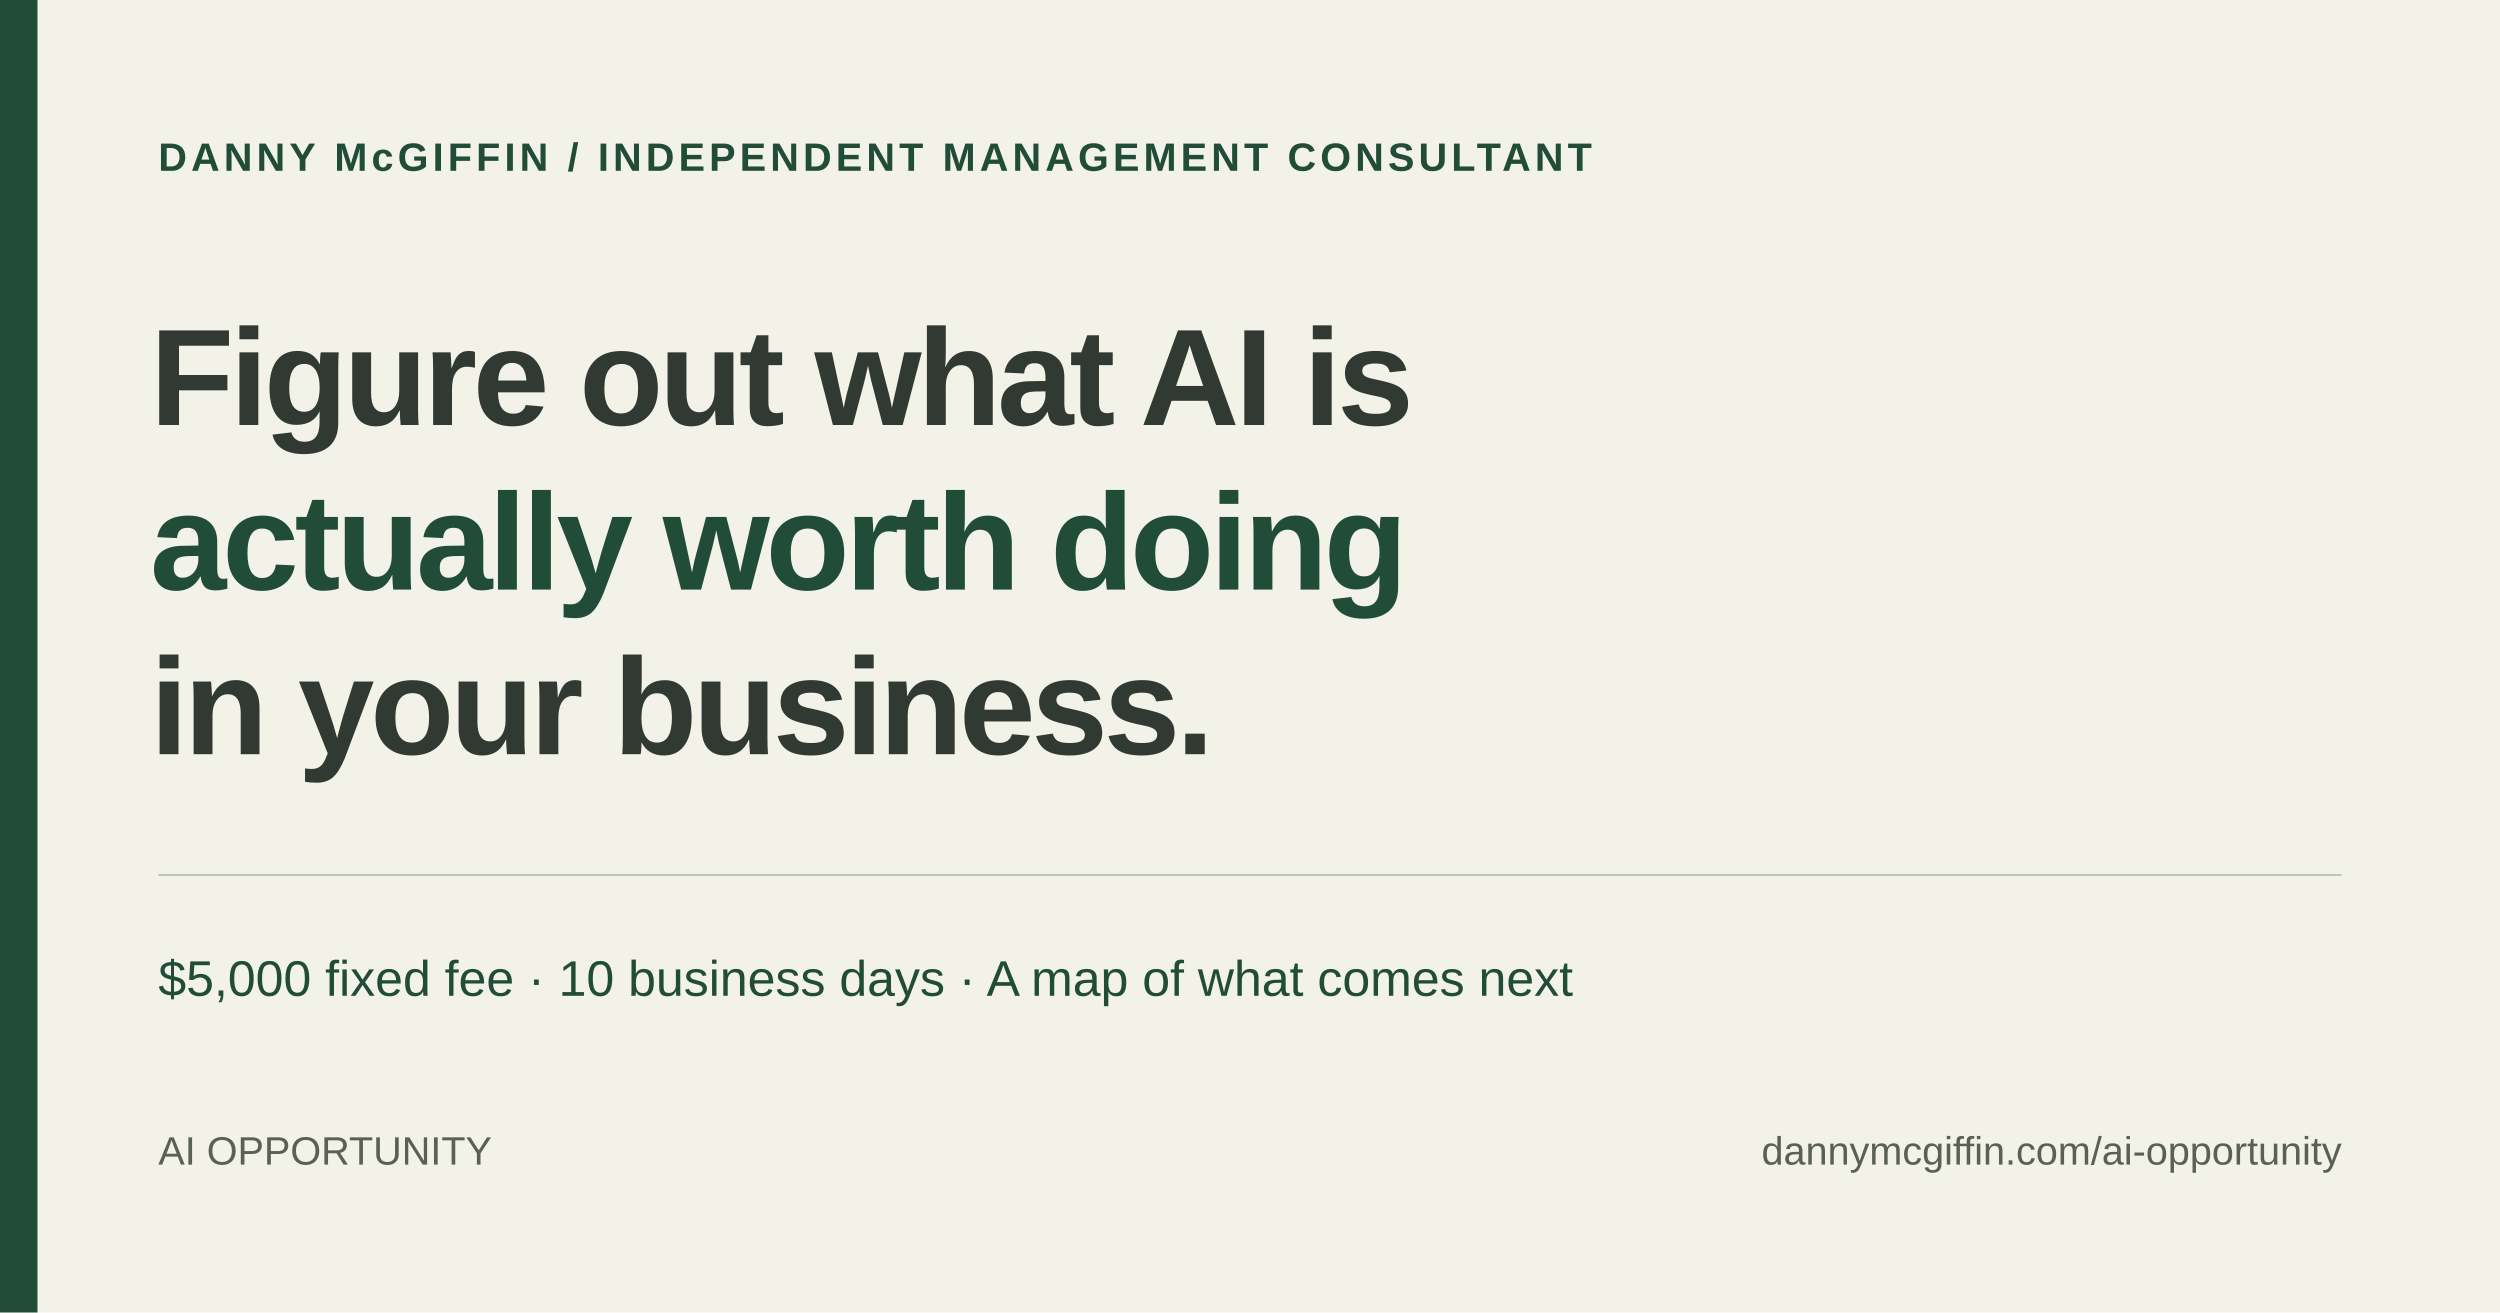
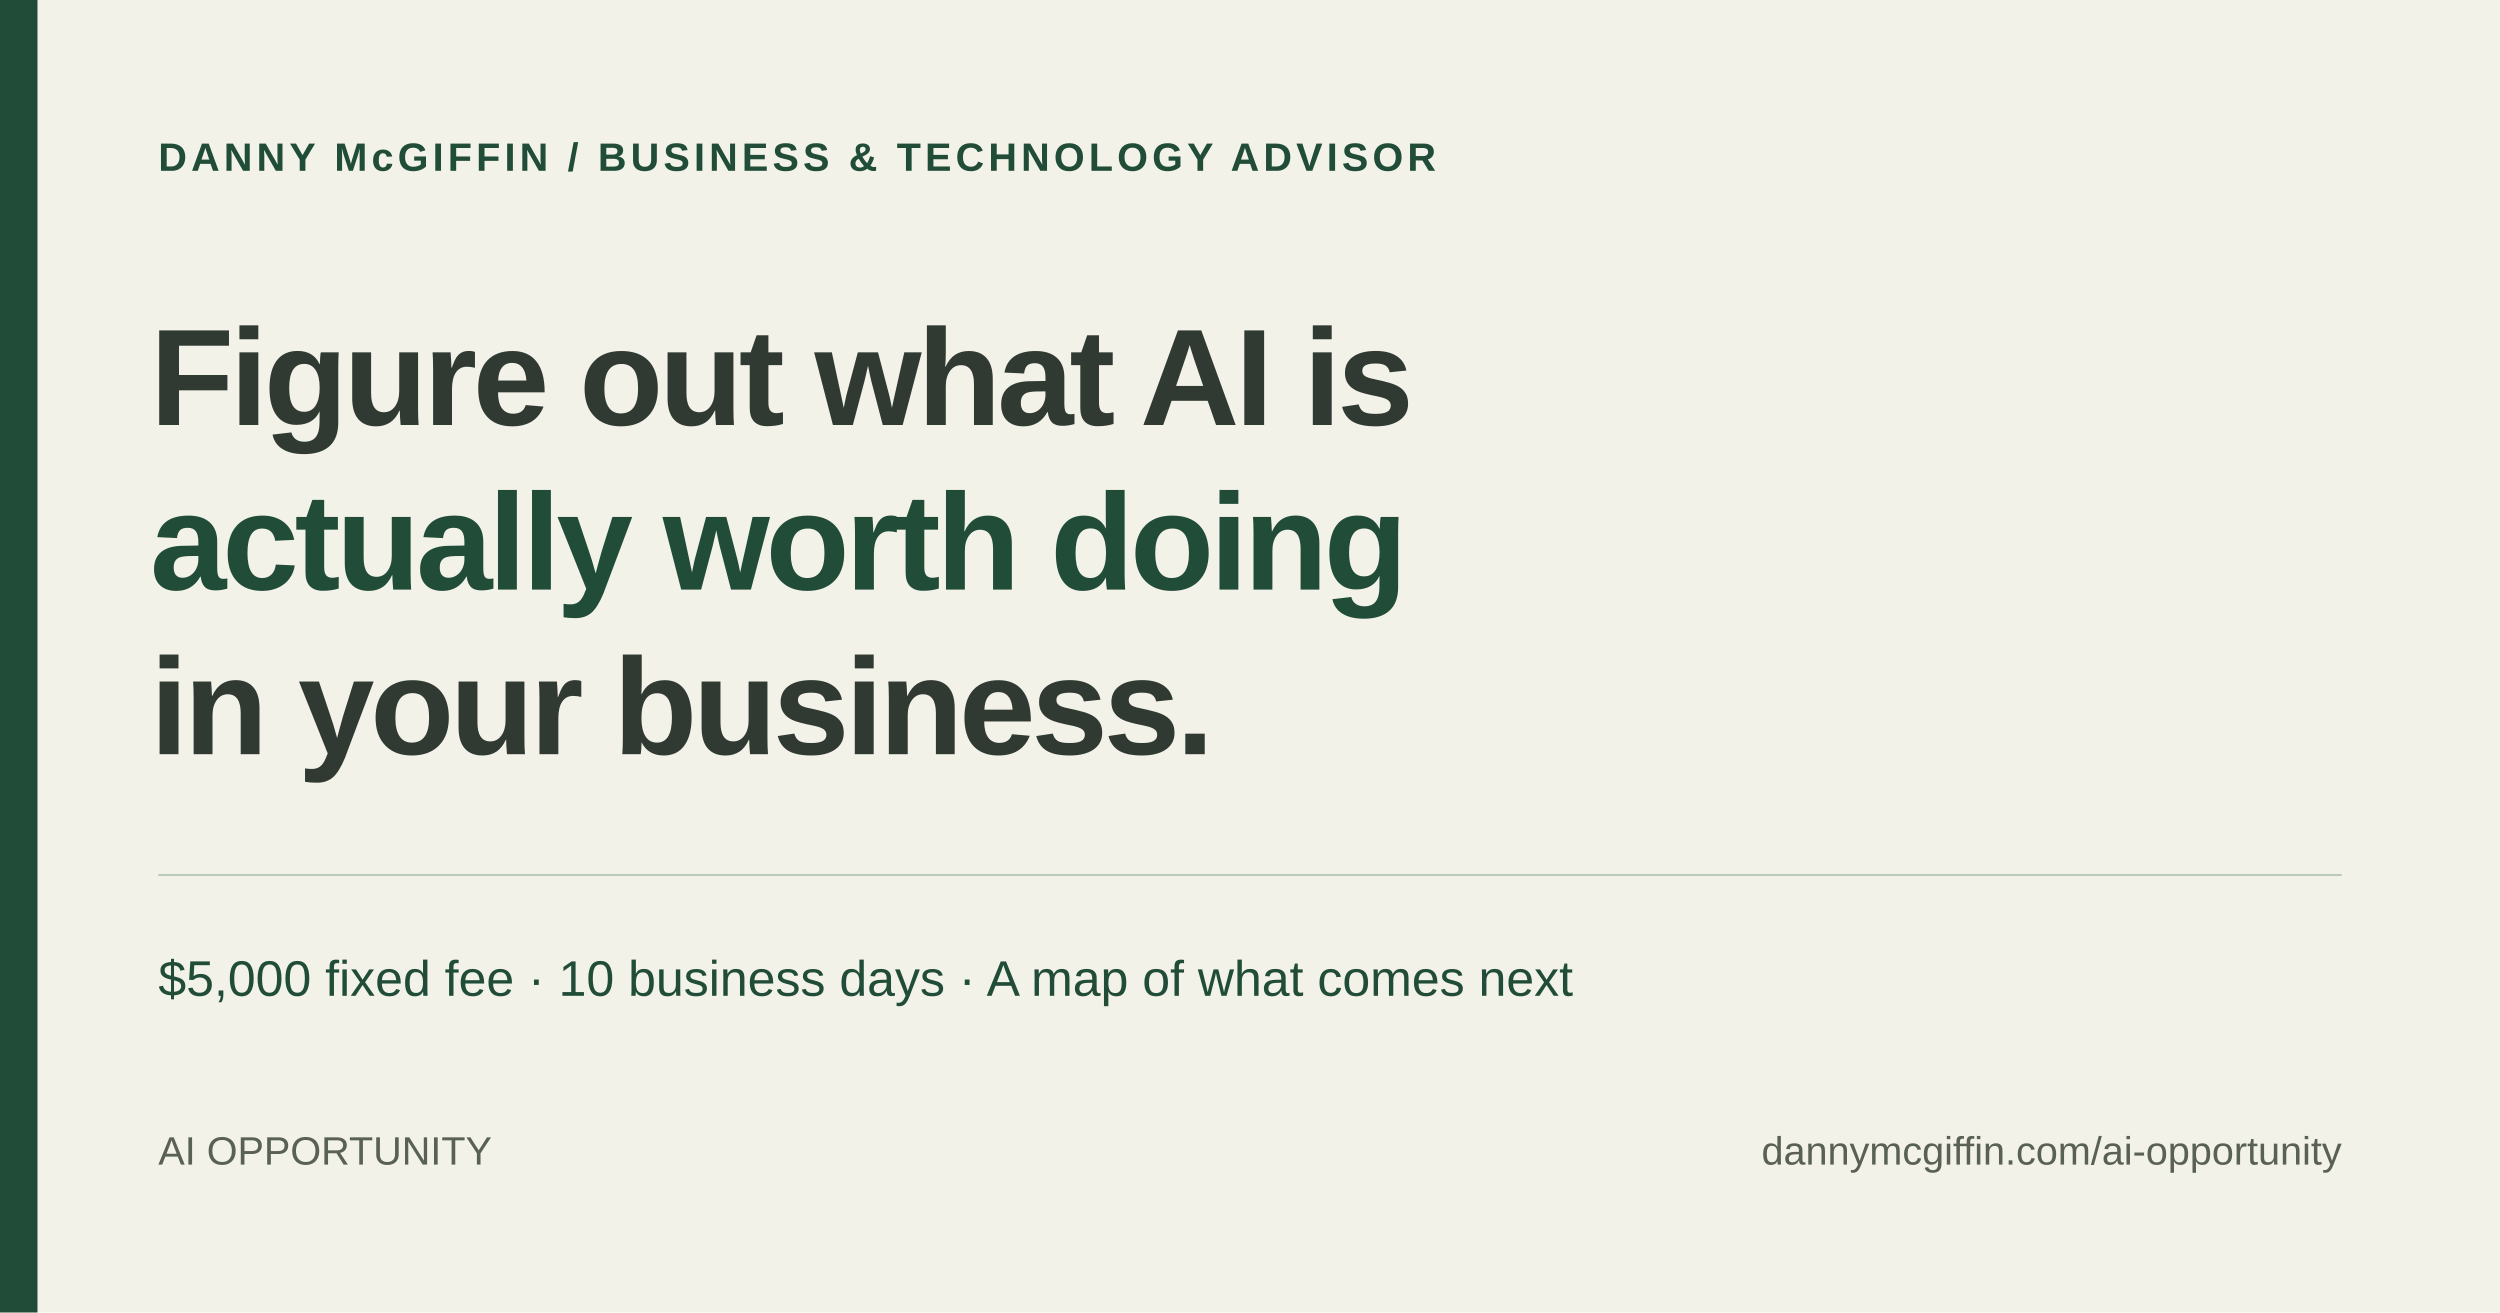
<svg xmlns="http://www.w3.org/2000/svg" width="1200" height="630" viewBox="0 0 1200 630">
  <rect width="1200" height="630" fill="#f3f2e9" />
  <rect width="18" height="630" fill="#214d38" />
  <g font-family="Arial, sans-serif">
-     <text x="76" y="82" font-size="19" font-weight="700" letter-spacing="2" fill="#214d38">DANNY McGIFFIN / INDEPENDENT MANAGEMENT CONSULTANT</text>
+     <text x="76" y="82" font-size="19" font-weight="700" letter-spacing="2" fill="#214d38">DANNY McGIFFIN / BUSINESS &amp; TECHNOLOGY ADVISOR</text>
    <g font-size="66" font-weight="700" letter-spacing="-2" fill="#303a32">
      <text x="72" y="204">Figure out what AI is</text>
      <text x="72" y="283" fill="#214d38">actually worth doing</text>
      <text x="72" y="362">in your business.</text>
    </g>
    <path d="M76 420H1124" stroke="#bcc8b9" />
    <text x="76" y="478" font-size="24" fill="#214d38">$5,000 fixed fee · 10 business days · A map of what comes next</text>
    <text x="76" y="559" font-size="19" fill="#596154">AI OPPORTUNITY</text>
    <text x="1124" y="559" font-size="19" text-anchor="end" fill="#596154">dannymcgiffin.com/ai-opportunity</text>
  </g>
</svg>
